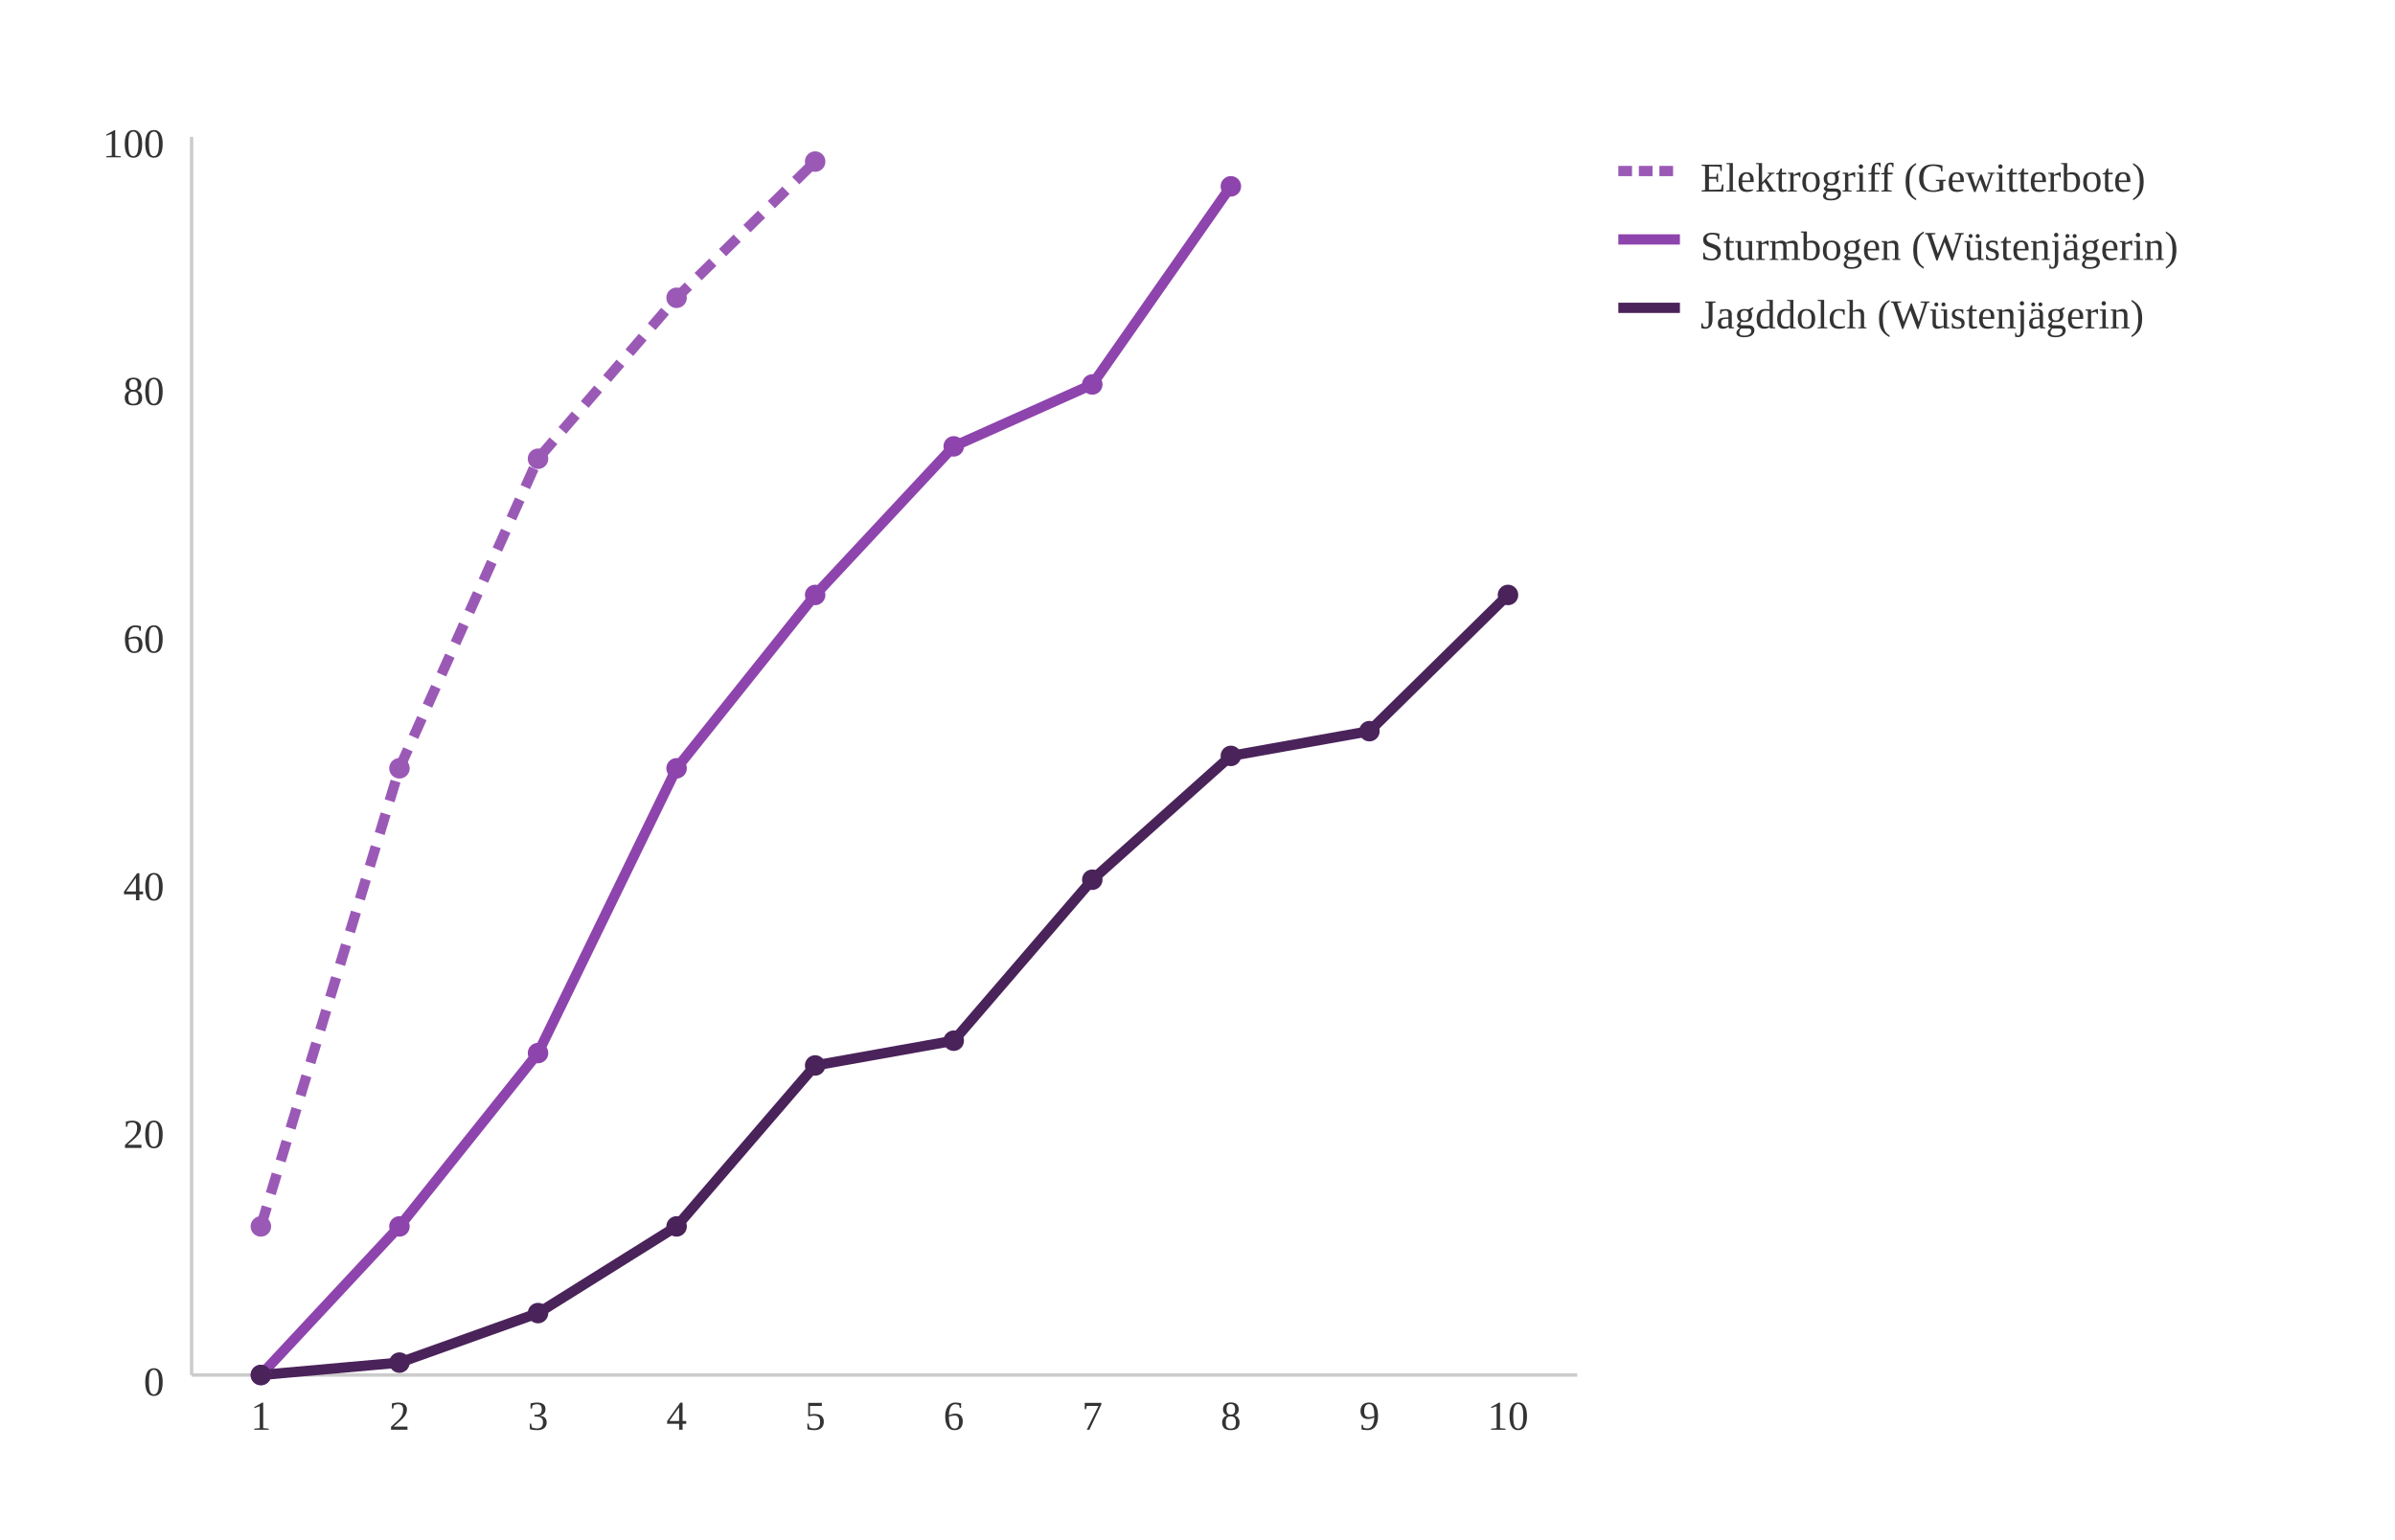
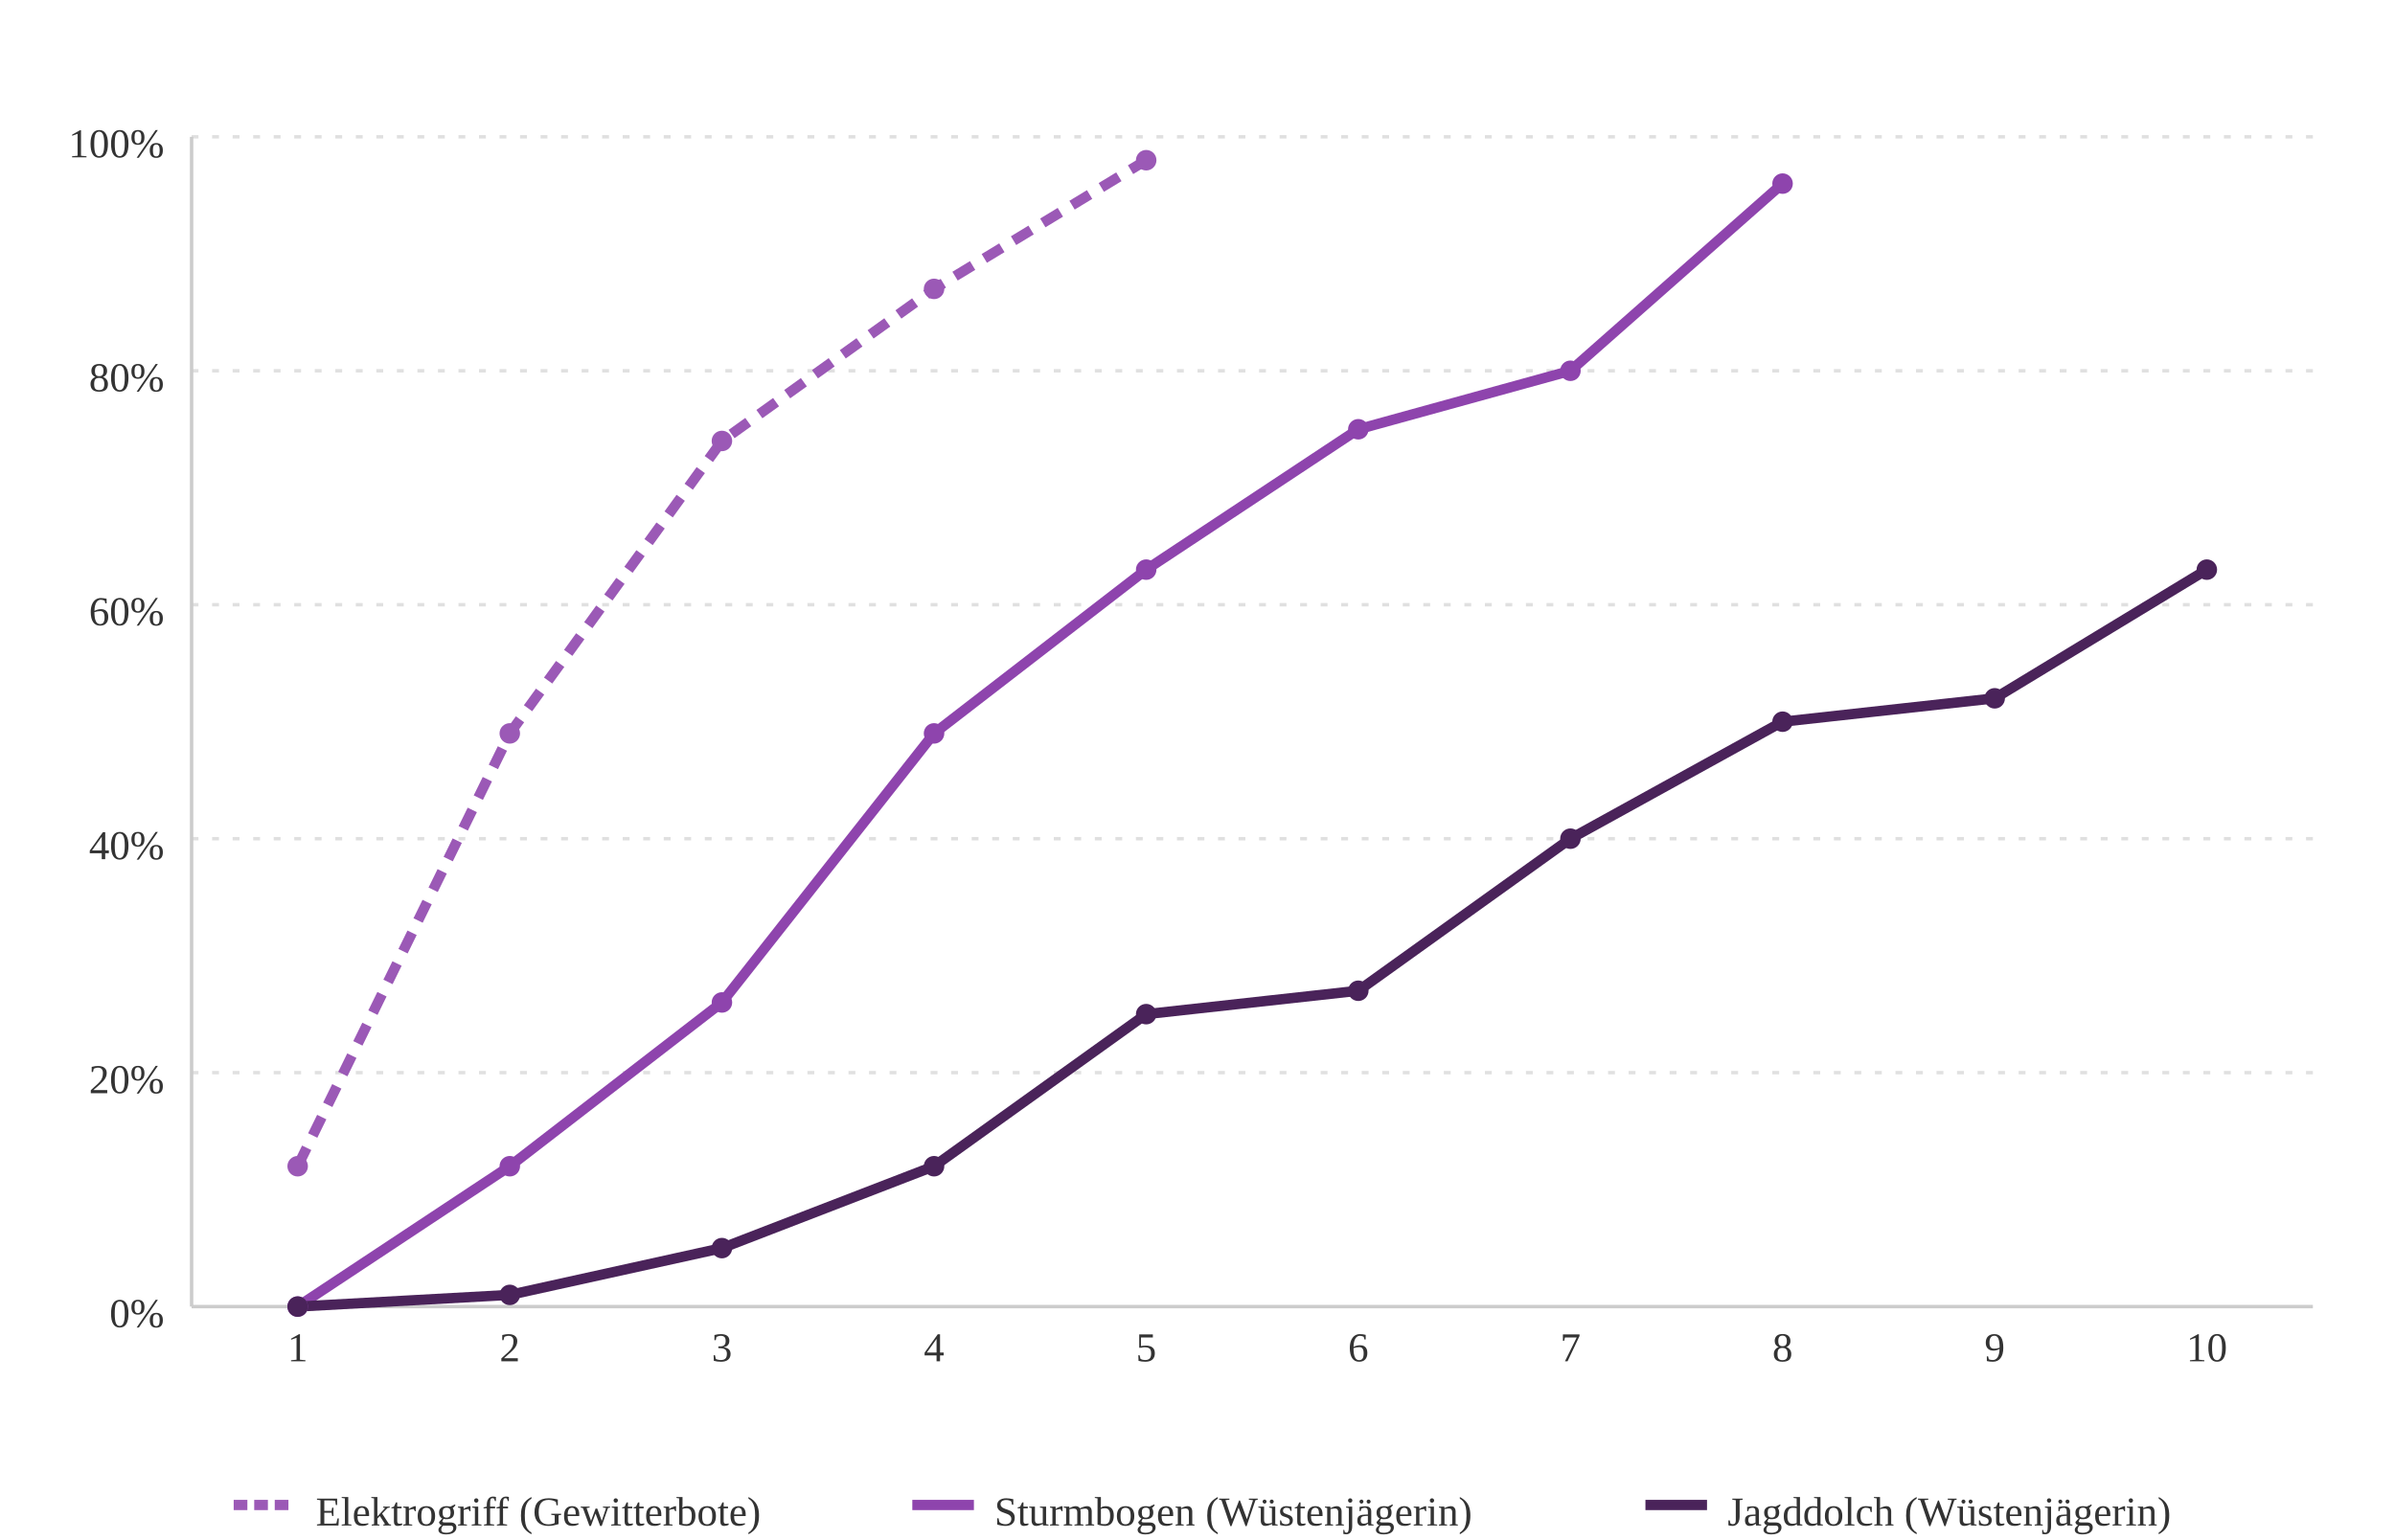
<svg xmlns="http://www.w3.org/2000/svg" class="plotto-chart" height="450" viewBox="0 0 700 450" width="700">
-   <line class="plotto-axis plotto-axis-y" stroke="#CCCCCC" x1="56" x2="56" y1="40" y2="402" />
-   <line class="plotto-axis plotto-axis-x" stroke="#CCCCCC" x1="56" x2="461" y1="402.00" y2="402.00" />
-   <text class="plotto-label plotto-label-x" fill="#333333" font-size="12" text-anchor="middle" x="76.25" y="418">1</text>
-   <text class="plotto-label plotto-label-x" fill="#333333" font-size="12" text-anchor="middle" x="116.75" y="418">2</text>
-   <text class="plotto-label plotto-label-x" fill="#333333" font-size="12" text-anchor="middle" x="157.25" y="418">3</text>
-   <text class="plotto-label plotto-label-x" fill="#333333" font-size="12" text-anchor="middle" x="197.75" y="418">4</text>
-   <text class="plotto-label plotto-label-x" fill="#333333" font-size="12" text-anchor="middle" x="238.25" y="418">5</text>
-   <text class="plotto-label plotto-label-x" fill="#333333" font-size="12" text-anchor="middle" x="278.75" y="418">6</text>
-   <text class="plotto-label plotto-label-x" fill="#333333" font-size="12" text-anchor="middle" x="319.25" y="418">7</text>
-   <text class="plotto-label plotto-label-x" fill="#333333" font-size="12" text-anchor="middle" x="359.75" y="418">8</text>
-   <text class="plotto-label plotto-label-x" fill="#333333" font-size="12" text-anchor="middle" x="400.25" y="418">9</text>
-   <text class="plotto-label plotto-label-x" fill="#333333" font-size="12" text-anchor="middle" x="440.75" y="418">10</text>
-   <text class="plotto-label plotto-label-y" fill="#333333" font-size="12" text-anchor="end" x="48" y="408.00">0</text>
-   <text class="plotto-label plotto-label-y" fill="#333333" font-size="12" text-anchor="end" x="48" y="335.60">20</text>
-   <text class="plotto-label plotto-label-y" fill="#333333" font-size="12" text-anchor="end" x="48" y="263.20">40</text>
-   <text class="plotto-label plotto-label-y" fill="#333333" font-size="12" text-anchor="end" x="48" y="190.80">60</text>
-   <text class="plotto-label plotto-label-y" fill="#333333" font-size="12" text-anchor="end" x="48" y="118.40">80</text>
-   <text class="plotto-label plotto-label-y" fill="#333333" font-size="12" text-anchor="end" x="48" y="46.00">100</text>
-   <polyline class="plotto-line" fill="none" points="76.25,358.56 116.75,224.62 157.25,134.12 197.75,87.06 238.25,47.24" stroke="#9B59B6" stroke-dasharray="6,4" stroke-width="3" />
-   <polyline class="plotto-line" fill="none" points="76.25,402.00 116.75,358.56 157.25,307.88 197.75,224.62 238.25,173.94 278.75,130.50 319.25,112.40 359.75,54.48" stroke="#8E44AD" stroke-width="3" />
-   <polyline class="plotto-line" fill="none" points="76.25,402.00 116.75,398.38 157.25,383.90 197.75,358.56 238.25,311.50 278.75,304.26 319.25,257.20 359.75,221.00 400.25,213.76 440.75,173.94" stroke="#4A235A" stroke-width="3" />
-   <circle class="plotto-point" cx="76.25" cy="358.56" data-title="Elektrogriff (Gewitterbote) - 1: 12" fill="#9B59B6" r="3" />
-   <circle class="plotto-point" cx="116.75" cy="224.62" data-title="Elektrogriff (Gewitterbote) - 2: 49" fill="#9B59B6" r="3" />
-   <circle class="plotto-point" cx="157.25" cy="134.12" data-title="Elektrogriff (Gewitterbote) - 3: 74" fill="#9B59B6" r="3" />
-   <circle class="plotto-point" cx="197.75" cy="87.06" data-title="Elektrogriff (Gewitterbote) - 4: 87" fill="#9B59B6" r="3" />
-   <circle class="plotto-point" cx="238.25" cy="47.24" data-title="Elektrogriff (Gewitterbote) - 5: 98" fill="#9B59B6" r="3" />
-   <circle class="plotto-point" cx="76.25" cy="402.00" data-title="Sturmbogen (Wüstenjägerin) - 1: 0" fill="#8E44AD" r="3" />
-   <circle class="plotto-point" cx="116.75" cy="358.56" data-title="Sturmbogen (Wüstenjägerin) - 2: 12" fill="#8E44AD" r="3" />
-   <circle class="plotto-point" cx="157.25" cy="307.88" data-title="Sturmbogen (Wüstenjägerin) - 3: 26" fill="#8E44AD" r="3" />
-   <circle class="plotto-point" cx="197.75" cy="224.62" data-title="Sturmbogen (Wüstenjägerin) - 4: 49" fill="#8E44AD" r="3" />
-   <circle class="plotto-point" cx="238.25" cy="173.94" data-title="Sturmbogen (Wüstenjägerin) - 5: 63" fill="#8E44AD" r="3" />
-   <circle class="plotto-point" cx="278.75" cy="130.50" data-title="Sturmbogen (Wüstenjägerin) - 6: 75" fill="#8E44AD" r="3" />
-   <circle class="plotto-point" cx="319.25" cy="112.40" data-title="Sturmbogen (Wüstenjägerin) - 7: 80" fill="#8E44AD" r="3" />
-   <circle class="plotto-point" cx="359.75" cy="54.48" data-title="Sturmbogen (Wüstenjägerin) - 8: 96" fill="#8E44AD" r="3" />
-   <circle class="plotto-point" cx="76.25" cy="402.00" data-title="Jagddolch (Wüstenjägerin) - 1: 0" fill="#4A235A" r="3" />
-   <circle class="plotto-point" cx="116.75" cy="398.38" data-title="Jagddolch (Wüstenjägerin) - 2: 1" fill="#4A235A" r="3" />
-   <circle class="plotto-point" cx="157.25" cy="383.90" data-title="Jagddolch (Wüstenjägerin) - 3: 5" fill="#4A235A" r="3" />
-   <circle class="plotto-point" cx="197.75" cy="358.56" data-title="Jagddolch (Wüstenjägerin) - 4: 12" fill="#4A235A" r="3" />
-   <circle class="plotto-point" cx="238.25" cy="311.50" data-title="Jagddolch (Wüstenjägerin) - 5: 25" fill="#4A235A" r="3" />
-   <circle class="plotto-point" cx="278.75" cy="304.26" data-title="Jagddolch (Wüstenjägerin) - 6: 27" fill="#4A235A" r="3" />
-   <circle class="plotto-point" cx="319.25" cy="257.20" data-title="Jagddolch (Wüstenjägerin) - 7: 40" fill="#4A235A" r="3" />
-   <circle class="plotto-point" cx="359.75" cy="221.00" data-title="Jagddolch (Wüstenjägerin) - 8: 50" fill="#4A235A" r="3" />
-   <circle class="plotto-point" cx="400.25" cy="213.76" data-title="Jagddolch (Wüstenjägerin) - 9: 52" fill="#4A235A" r="3" />
-   <circle class="plotto-point" cx="440.75" cy="173.94" data-title="Jagddolch (Wüstenjägerin) - 10: 63" fill="#4A235A" r="3" />
-   <line class="plotto-legend-swatch" stroke="#9B59B6" stroke-dasharray="4,2" stroke-width="3" x1="473" x2="491" y1="50.00" y2="50.00" />
-   <text class="plotto-legend-text" fill="#333333" font-size="12" text-anchor="start" x="497" y="56.00">Elektrogriff (Gewitterbote)</text>
-   <line class="plotto-legend-swatch" stroke="#8E44AD" stroke-width="3" x1="473" x2="491" y1="70.00" y2="70.00" />
-   <text class="plotto-legend-text" fill="#333333" font-size="12" text-anchor="start" x="497" y="76.00">Sturmbogen (Wüstenjägerin)</text>
-   <line class="plotto-legend-swatch" stroke="#4A235A" stroke-width="3" x1="473" x2="491" y1="90.00" y2="90.00" />
-   <text class="plotto-legend-text" fill="#333333" font-size="12" text-anchor="start" x="497" y="96.00">Jagddolch (Wüstenjägerin)</text>
+   <line class="plotto-guideline plotto-guideline-y" stroke="#E0E0E0" stroke-dasharray="2,4" stroke-width="1" x1="56" x2="676" y1="313.6" y2="313.6" />
+   <line class="plotto-guideline plotto-guideline-y" stroke="#E0E0E0" stroke-dasharray="2,4" stroke-width="1" x1="56" x2="676" y1="245.2" y2="245.2" />
+   <line class="plotto-guideline plotto-guideline-y" stroke="#E0E0E0" stroke-dasharray="2,4" stroke-width="1" x1="56" x2="676" y1="176.8" y2="176.8" />
+   <line class="plotto-guideline plotto-guideline-y" stroke="#E0E0E0" stroke-dasharray="2,4" stroke-width="1" x1="56" x2="676" y1="108.4" y2="108.4" />
+   <line class="plotto-guideline plotto-guideline-y" stroke="#E0E0E0" stroke-dasharray="2,4" stroke-width="1" x1="56" x2="676" y1="40.0" y2="40.0" />
+   <line class="plotto-axis plotto-axis-y" stroke="#CCCCCC" x1="56" x2="56" y1="40" y2="382" />
+   <line class="plotto-axis plotto-axis-x" stroke="#CCCCCC" x1="56" x2="676" y1="382.00" y2="382.00" />
+   <text class="plotto-label plotto-label-x" fill="#333333" font-size="12" text-anchor="middle" x="87.00" y="398">1</text>
+   <text class="plotto-label plotto-label-x" fill="#333333" font-size="12" text-anchor="middle" x="149.00" y="398">2</text>
+   <text class="plotto-label plotto-label-x" fill="#333333" font-size="12" text-anchor="middle" x="211.00" y="398">3</text>
+   <text class="plotto-label plotto-label-x" fill="#333333" font-size="12" text-anchor="middle" x="273.00" y="398">4</text>
+   <text class="plotto-label plotto-label-x" fill="#333333" font-size="12" text-anchor="middle" x="335.00" y="398">5</text>
+   <text class="plotto-label plotto-label-x" fill="#333333" font-size="12" text-anchor="middle" x="397.00" y="398">6</text>
+   <text class="plotto-label plotto-label-x" fill="#333333" font-size="12" text-anchor="middle" x="459.00" y="398">7</text>
+   <text class="plotto-label plotto-label-x" fill="#333333" font-size="12" text-anchor="middle" x="521.00" y="398">8</text>
+   <text class="plotto-label plotto-label-x" fill="#333333" font-size="12" text-anchor="middle" x="583.00" y="398">9</text>
+   <text class="plotto-label plotto-label-x" fill="#333333" font-size="12" text-anchor="middle" x="645.00" y="398">10</text>
+   <text class="plotto-label plotto-label-y" fill="#333333" font-size="12" text-anchor="end" x="48" y="388.00">0%</text>
+   <text class="plotto-label plotto-label-y" fill="#333333" font-size="12" text-anchor="end" x="48" y="319.60">20%</text>
+   <text class="plotto-label plotto-label-y" fill="#333333" font-size="12" text-anchor="end" x="48" y="251.20">40%</text>
+   <text class="plotto-label plotto-label-y" fill="#333333" font-size="12" text-anchor="end" x="48" y="182.80">60%</text>
+   <text class="plotto-label plotto-label-y" fill="#333333" font-size="12" text-anchor="end" x="48" y="114.40">80%</text>
+   <text class="plotto-label plotto-label-y" fill="#333333" font-size="12" text-anchor="end" x="48" y="46.00">100%</text>
+   <polyline class="plotto-line" fill="none" points="87.00,340.96 149.00,214.42 211.00,128.92 273.00,84.46 335.00,46.84" stroke="#9B59B6" stroke-dasharray="6,4" stroke-width="3" />
+   <polyline class="plotto-line" fill="none" points="87.00,382.00 149.00,340.96 211.00,293.08 273.00,214.42 335.00,166.54 397.00,125.50 459.00,108.40 521.00,53.68" stroke="#8E44AD" stroke-width="3" />
+   <polyline class="plotto-line" fill="none" points="87.00,382.00 149.00,378.58 211.00,364.90 273.00,340.96 335.00,296.50 397.00,289.66 459.00,245.20 521.00,211.00 583.00,204.16 645.00,166.54" stroke="#4A235A" stroke-width="3" />
+   <circle class="plotto-point" cx="87.00" cy="340.96" data-title="Elektrogriff (Gewitterbote) - 1: 12%" fill="#9B59B6" r="3" />
+   <circle class="plotto-point" cx="149.00" cy="214.42" data-title="Elektrogriff (Gewitterbote) - 2: 49%" fill="#9B59B6" r="3" />
+   <circle class="plotto-point" cx="211.00" cy="128.92" data-title="Elektrogriff (Gewitterbote) - 3: 74%" fill="#9B59B6" r="3" />
+   <circle class="plotto-point" cx="273.00" cy="84.46" data-title="Elektrogriff (Gewitterbote) - 4: 87%" fill="#9B59B6" r="3" />
+   <circle class="plotto-point" cx="335.00" cy="46.84" data-title="Elektrogriff (Gewitterbote) - 5: 98%" fill="#9B59B6" r="3" />
+   <circle class="plotto-point" cx="87.00" cy="382.00" data-title="Sturmbogen (Wüstenjägerin) - 1: 0%" fill="#8E44AD" r="3" />
+   <circle class="plotto-point" cx="149.00" cy="340.96" data-title="Sturmbogen (Wüstenjägerin) - 2: 12%" fill="#8E44AD" r="3" />
+   <circle class="plotto-point" cx="211.00" cy="293.08" data-title="Sturmbogen (Wüstenjägerin) - 3: 26%" fill="#8E44AD" r="3" />
+   <circle class="plotto-point" cx="273.00" cy="214.42" data-title="Sturmbogen (Wüstenjägerin) - 4: 49%" fill="#8E44AD" r="3" />
+   <circle class="plotto-point" cx="335.00" cy="166.54" data-title="Sturmbogen (Wüstenjägerin) - 5: 63%" fill="#8E44AD" r="3" />
+   <circle class="plotto-point" cx="397.00" cy="125.50" data-title="Sturmbogen (Wüstenjägerin) - 6: 75%" fill="#8E44AD" r="3" />
+   <circle class="plotto-point" cx="459.00" cy="108.40" data-title="Sturmbogen (Wüstenjägerin) - 7: 80%" fill="#8E44AD" r="3" />
+   <circle class="plotto-point" cx="521.00" cy="53.68" data-title="Sturmbogen (Wüstenjägerin) - 8: 96%" fill="#8E44AD" r="3" />
+   <circle class="plotto-point" cx="87.00" cy="382.00" data-title="Jagddolch (Wüstenjägerin) - 1: 0%" fill="#4A235A" r="3" />
+   <circle class="plotto-point" cx="149.00" cy="378.58" data-title="Jagddolch (Wüstenjägerin) - 2: 1%" fill="#4A235A" r="3" />
+   <circle class="plotto-point" cx="211.00" cy="364.90" data-title="Jagddolch (Wüstenjägerin) - 3: 5%" fill="#4A235A" r="3" />
+   <circle class="plotto-point" cx="273.00" cy="340.96" data-title="Jagddolch (Wüstenjägerin) - 4: 12%" fill="#4A235A" r="3" />
+   <circle class="plotto-point" cx="335.00" cy="296.50" data-title="Jagddolch (Wüstenjägerin) - 5: 25%" fill="#4A235A" r="3" />
+   <circle class="plotto-point" cx="397.00" cy="289.66" data-title="Jagddolch (Wüstenjägerin) - 6: 27%" fill="#4A235A" r="3" />
+   <circle class="plotto-point" cx="459.00" cy="245.20" data-title="Jagddolch (Wüstenjägerin) - 7: 40%" fill="#4A235A" r="3" />
+   <circle class="plotto-point" cx="521.00" cy="211.00" data-title="Jagddolch (Wüstenjägerin) - 8: 50%" fill="#4A235A" r="3" />
+   <circle class="plotto-point" cx="583.00" cy="204.16" data-title="Jagddolch (Wüstenjägerin) - 9: 52%" fill="#4A235A" r="3" />
+   <circle class="plotto-point" cx="645.00" cy="166.54" data-title="Jagddolch (Wüstenjägerin) - 10: 63%" fill="#4A235A" r="3" />
+   <line class="plotto-legend-swatch" stroke="#9B59B6" stroke-dasharray="4,2" stroke-width="3" x1="68.30" x2="86.30" y1="440.00" y2="440.00" />
+   <text class="plotto-legend-text" fill="#333333" font-size="12" text-anchor="start" x="92.30" y="446.00">Elektrogriff (Gewitterbote)</text>
+   <line class="plotto-legend-swatch" stroke="#8E44AD" stroke-width="3" x1="266.65" x2="284.65" y1="440.00" y2="440.00" />
+   <text class="plotto-legend-text" fill="#333333" font-size="12" text-anchor="start" x="290.65" y="446.00">Sturmbogen (Wüstenjägerin)</text>
+   <line class="plotto-legend-swatch" stroke="#4A235A" stroke-width="3" x1="480.92" x2="498.92" y1="440.00" y2="440.00" />
+   <text class="plotto-legend-text" fill="#333333" font-size="12" text-anchor="start" x="504.92" y="446.00">Jagddolch (Wüstenjägerin)</text>
</svg>
